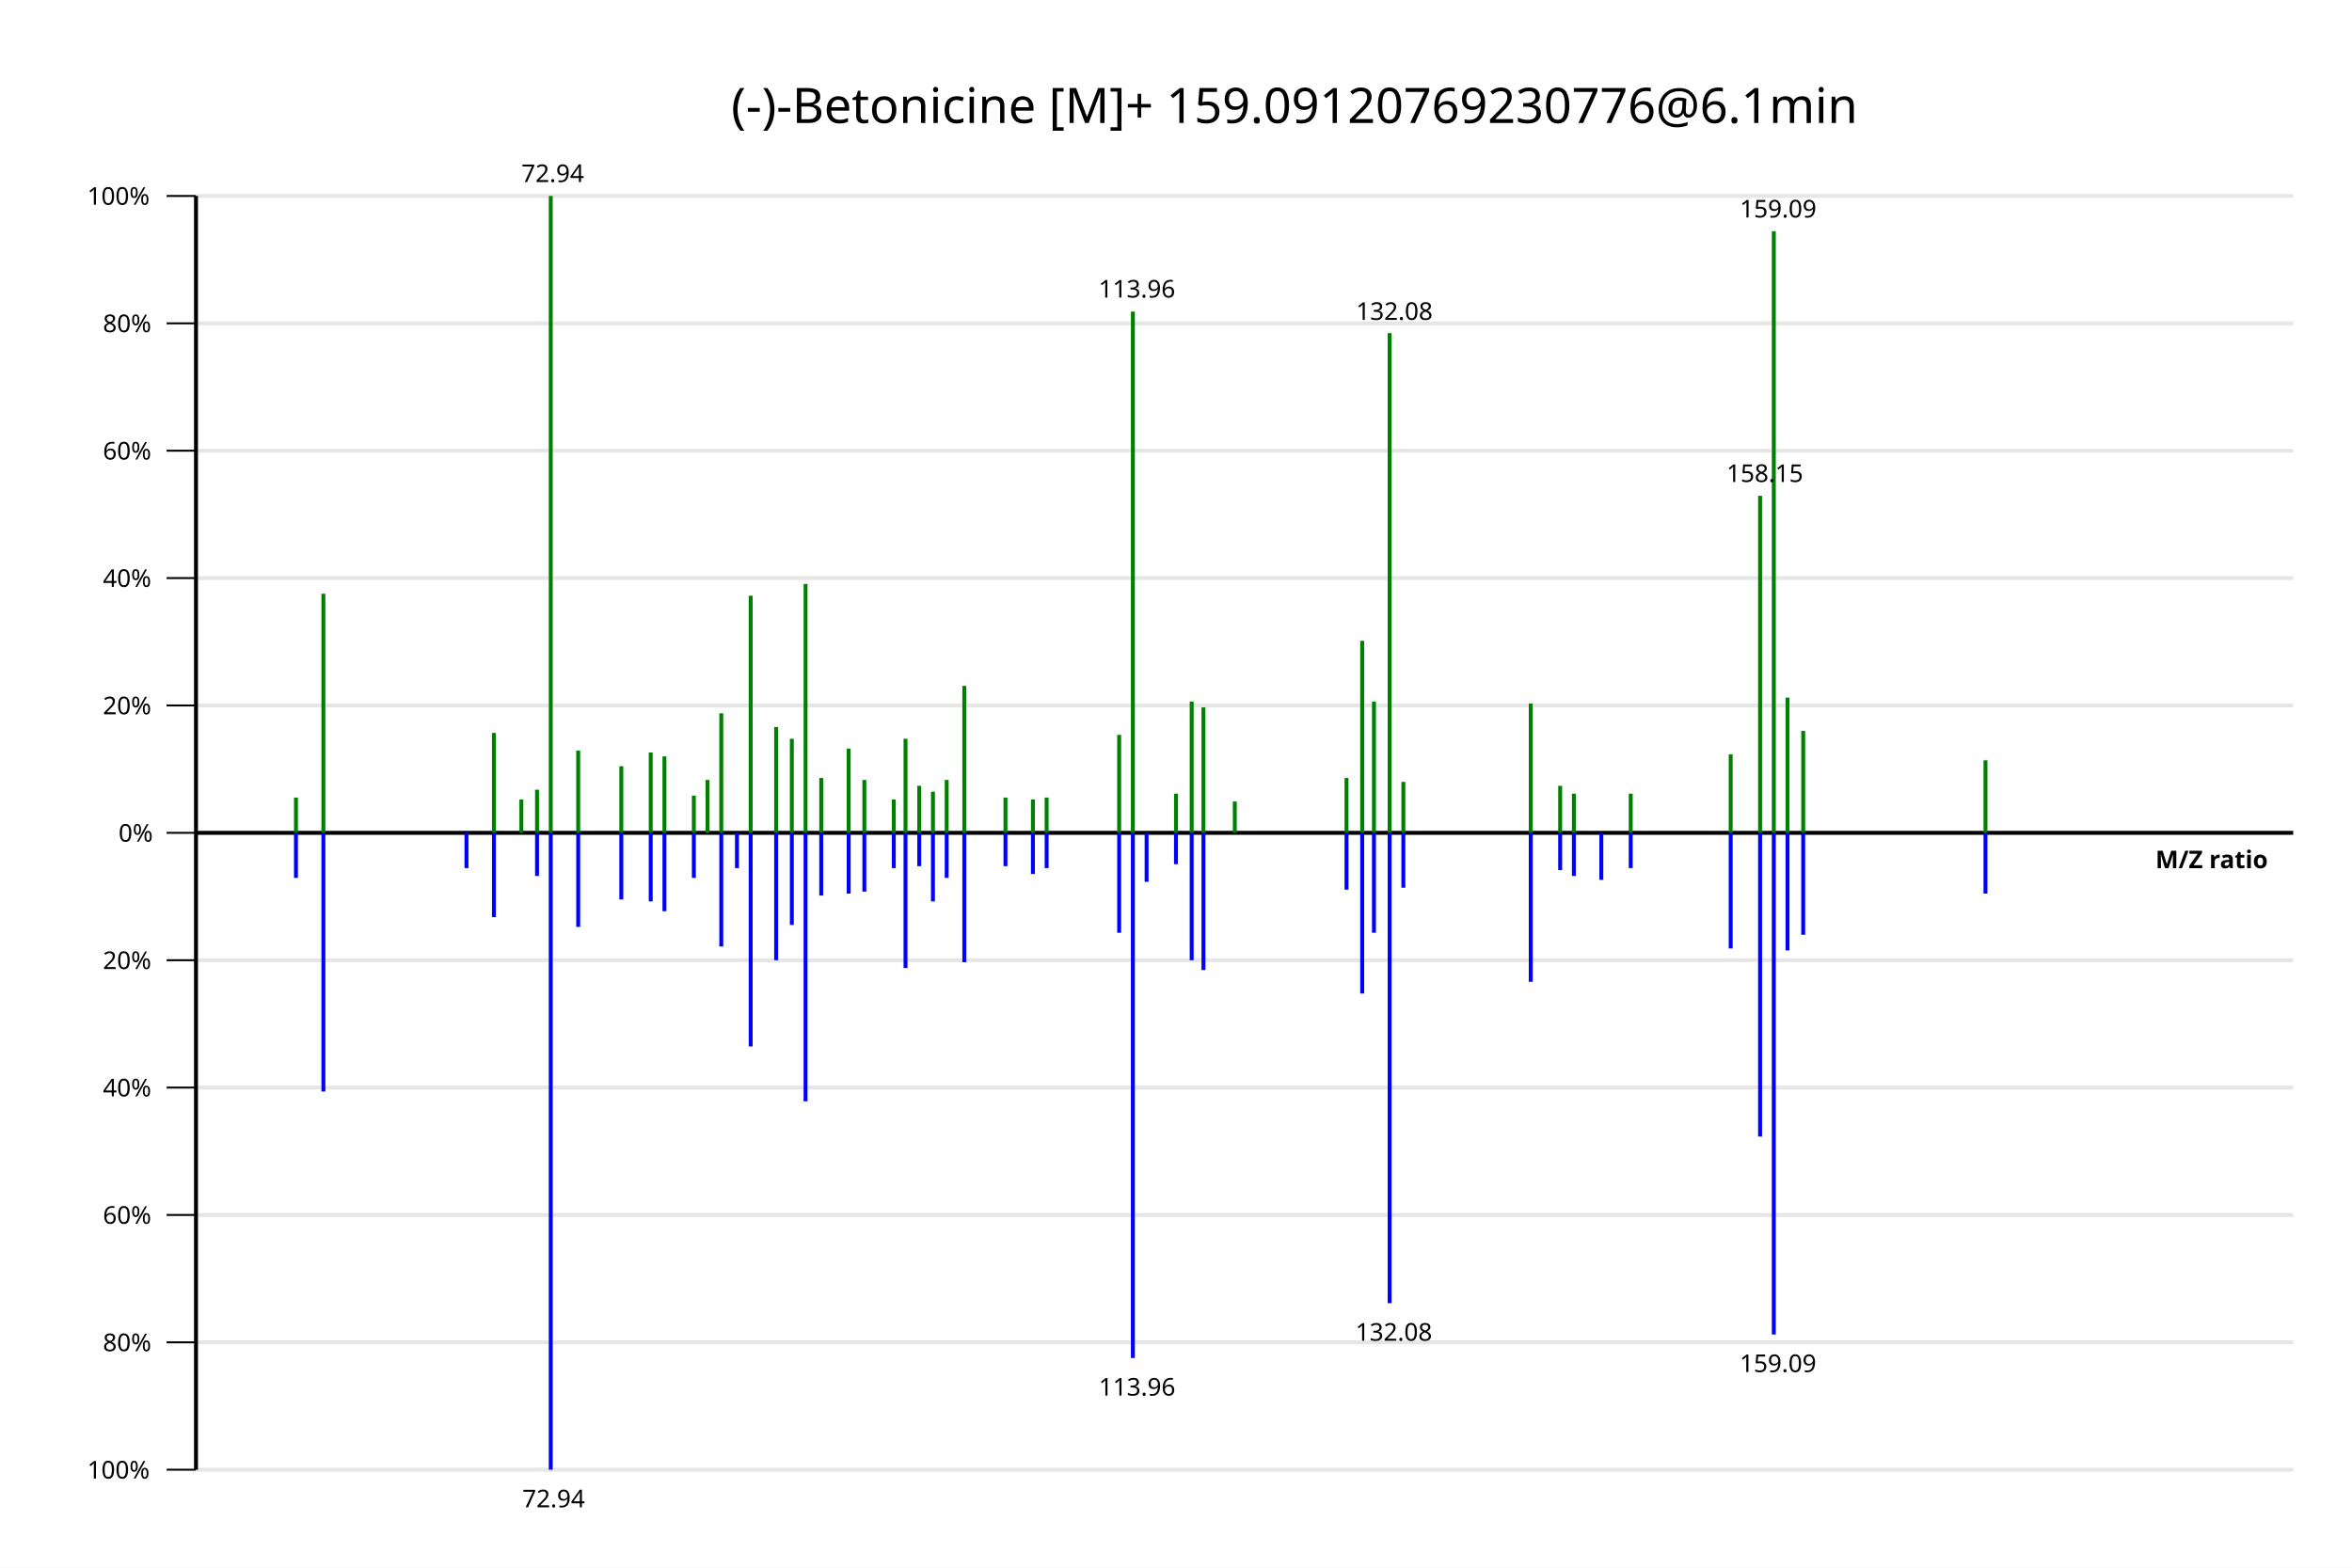
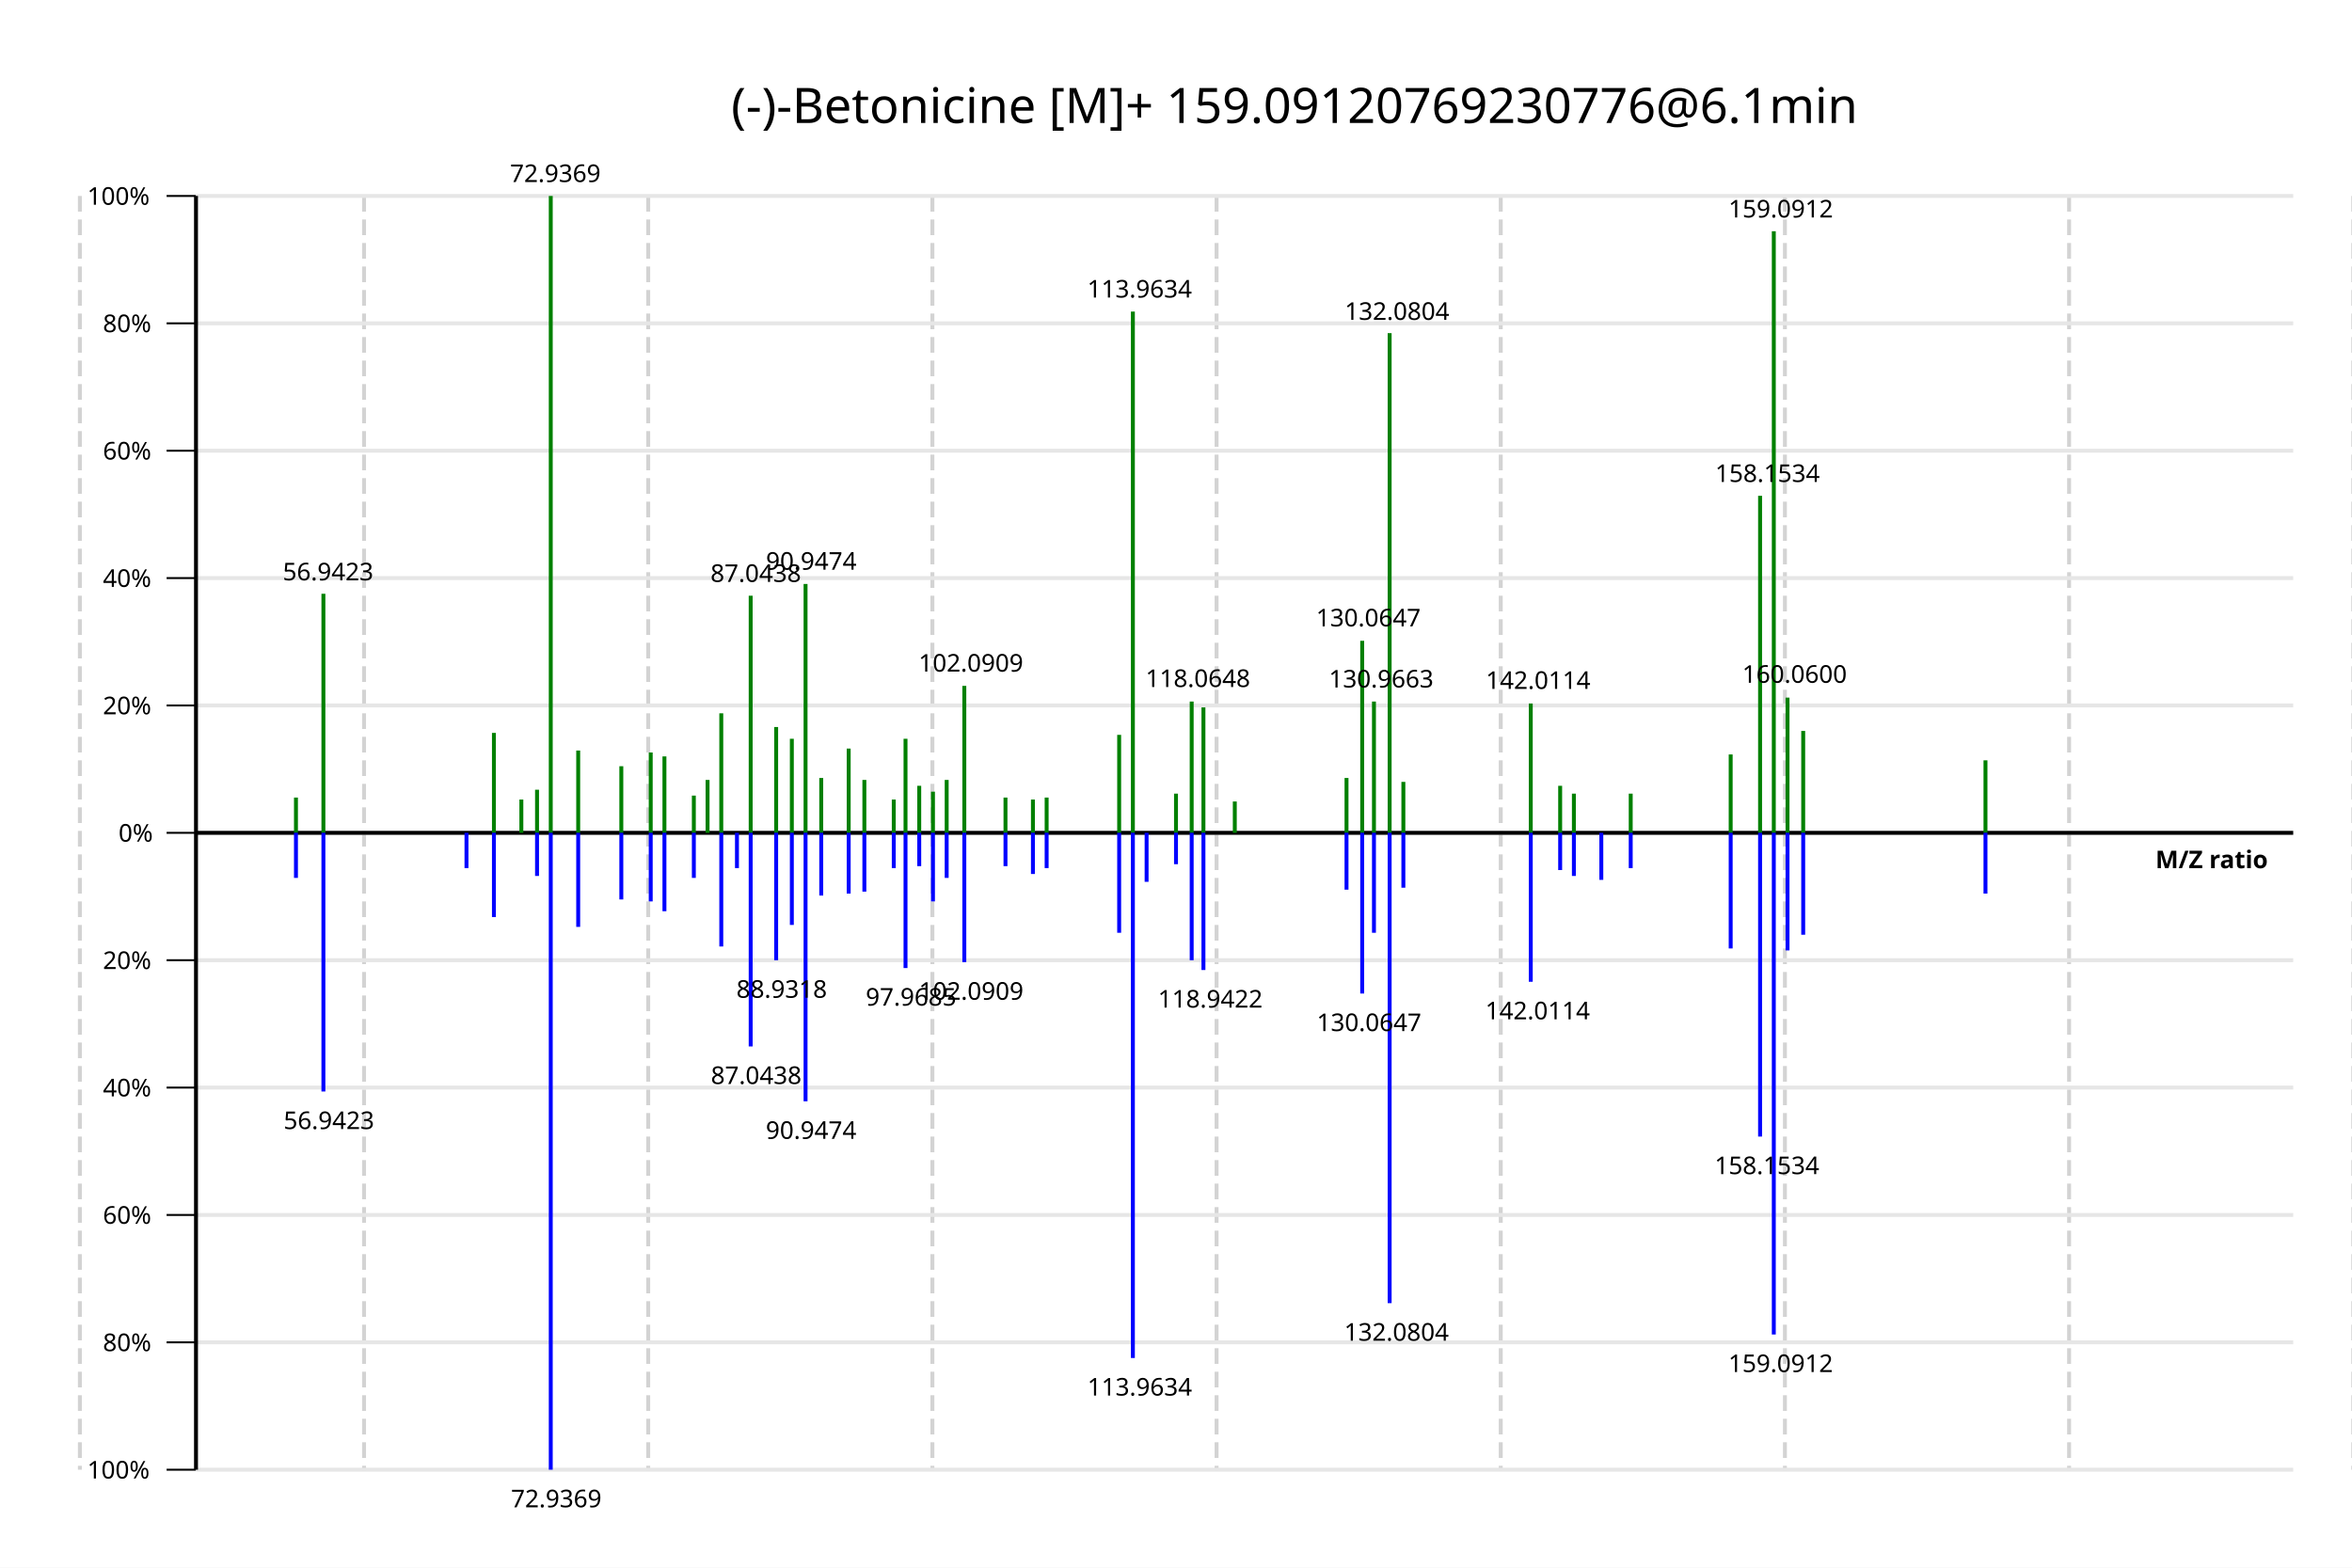
<svg xmlns="http://www.w3.org/2000/svg" preserveAspectRatio="xMaxYMax" width="1200" height="800" viewBox="0 0 1200 800">
  <rect x="0" y="0" width="1200" height="800" style="fill: #FFFFFF" />
+   <line x1="40.756" x2="40.756" y1="100" y2="750" style="stroke: #D3D3D3; stroke-width: 2; stroke-dash: dash;" stroke-dasharray="8 4" />
+   <line x1="185.742" x2="185.742" y1="100" y2="750" style="stroke: #D3D3D3; stroke-width: 2; stroke-dash: dash;" stroke-dasharray="8 4" />
+   <line x1="330.728" x2="330.728" y1="100" y2="750" style="stroke: #D3D3D3; stroke-width: 2; stroke-dash: dash;" stroke-dasharray="8 4" />
+   <line x1="475.714" x2="475.714" y1="100" y2="750" style="stroke: #D3D3D3; stroke-width: 2; stroke-dash: dash;" stroke-dasharray="8 4" />
+   <line x1="620.7" x2="620.7" y1="100" y2="750" style="stroke: #D3D3D3; stroke-width: 2; stroke-dash: dash;" stroke-dasharray="8 4" />
+   <line x1="765.686" x2="765.686" y1="100" y2="750" style="stroke: #D3D3D3; stroke-width: 2; stroke-dash: dash;" stroke-dasharray="8 4" />
+   <line x1="910.672" x2="910.672" y1="100" y2="750" style="stroke: #D3D3D3; stroke-width: 2; stroke-dash: dash;" stroke-dasharray="8 4" />
+   <line x1="1055.658" x2="1055.658" y1="100" y2="750" style="stroke: #D3D3D3; stroke-width: 2; stroke-dash: dash;" stroke-dasharray="8 4" />
+   <line x1="1200.644" x2="1200.644" y1="100" y2="750" style="stroke: #D3D3D3; stroke-width: 2; stroke-dash: dash;" stroke-dasharray="8 4" />
  <line x1="100" x2="85" y1="425" y2="425" style="stroke: #000000; stroke-width: 1; stroke-dash: solid;" />
  <line x1="100" x2="1170" y1="425" y2="425" style="stroke: #E6E6E6; stroke-width: 2; stroke-dash: solid;" />
  <text x="60.488" y="429.495" style="font-style: normal;font-size: 12.5px;font-family: Microsoft YaHei;color: black;fill: #000000;">0%</text>
  <line x1="100" x2="85" y1="360" y2="360" style="stroke: #000000; stroke-width: 1; stroke-dash: solid;" />
  <line x1="100" x2="1170" y1="360" y2="360" style="stroke: #E6E6E6; stroke-width: 2; stroke-dash: solid;" />
  <text x="52.502" y="364.495" style="font-style: normal;font-size: 12.5px;font-family: Microsoft YaHei;color: black;fill: #000000;">20%</text>
  <line x1="100" x2="85" y1="490" y2="490" style="stroke: #000000; stroke-width: 1; stroke-dash: solid;" />
  <line x1="100" x2="1170" y1="490" y2="490" style="stroke: #E6E6E6; stroke-width: 2; stroke-dash: solid;" />
  <text x="52.502" y="494.495" style="font-style: normal;font-size: 12.5px;font-family: Microsoft YaHei;color: black;fill: #000000;">20%</text>
  <line x1="100" x2="85" y1="295" y2="295" style="stroke: #000000; stroke-width: 1; stroke-dash: solid;" />
  <line x1="100" x2="1170" y1="295" y2="295" style="stroke: #E6E6E6; stroke-width: 2; stroke-dash: solid;" />
  <text x="52.502" y="299.495" style="font-style: normal;font-size: 12.5px;font-family: Microsoft YaHei;color: black;fill: #000000;">40%</text>
  <line x1="100" x2="85" y1="555" y2="555" style="stroke: #000000; stroke-width: 1; stroke-dash: solid;" />
  <line x1="100" x2="1170" y1="555" y2="555" style="stroke: #E6E6E6; stroke-width: 2; stroke-dash: solid;" />
  <text x="52.502" y="559.495" style="font-style: normal;font-size: 12.5px;font-family: Microsoft YaHei;color: black;fill: #000000;">40%</text>
  <line x1="100" x2="85" y1="230" y2="230" style="stroke: #000000; stroke-width: 1; stroke-dash: solid;" />
  <line x1="100" x2="1170" y1="230" y2="230" style="stroke: #E6E6E6; stroke-width: 2; stroke-dash: solid;" />
  <text x="52.502" y="234.495" style="font-style: normal;font-size: 12.5px;font-family: Microsoft YaHei;color: black;fill: #000000;">60%</text>
  <line x1="100" x2="85" y1="620" y2="620" style="stroke: #000000; stroke-width: 1; stroke-dash: solid;" />
  <line x1="100" x2="1170" y1="620" y2="620" style="stroke: #E6E6E6; stroke-width: 2; stroke-dash: solid;" />
  <text x="52.502" y="624.495" style="font-style: normal;font-size: 12.5px;font-family: Microsoft YaHei;color: black;fill: #000000;">60%</text>
  <line x1="100" x2="85" y1="165" y2="165" style="stroke: #000000; stroke-width: 1; stroke-dash: solid;" />
  <line x1="100" x2="1170" y1="165" y2="165" style="stroke: #E6E6E6; stroke-width: 2; stroke-dash: solid;" />
  <text x="52.502" y="169.495" style="font-style: normal;font-size: 12.5px;font-family: Microsoft YaHei;color: black;fill: #000000;">80%</text>
  <line x1="100" x2="85" y1="685" y2="685" style="stroke: #000000; stroke-width: 1; stroke-dash: solid;" />
  <line x1="100" x2="1170" y1="685" y2="685" style="stroke: #E6E6E6; stroke-width: 2; stroke-dash: solid;" />
  <text x="52.502" y="689.495" style="font-style: normal;font-size: 12.5px;font-family: Microsoft YaHei;color: black;fill: #000000;">80%</text>
  <line x1="100" x2="85" y1="100" y2="100" style="stroke: #000000; stroke-width: 1; stroke-dash: solid;" />
  <line x1="100" x2="1170" y1="100" y2="100" style="stroke: #E6E6E6; stroke-width: 2; stroke-dash: solid;" />
  <text x="44.516" y="104.495" style="font-style: normal;font-size: 12.5px;font-family: Microsoft YaHei;color: black;fill: #000000;">100%</text>
  <line x1="100" x2="85" y1="750" y2="750" style="stroke: #000000; stroke-width: 1; stroke-dash: solid;" />
  <line x1="100" x2="1170" y1="750" y2="750" style="stroke: #E6E6E6; stroke-width: 2; stroke-dash: solid;" />
  <text x="44.516" y="754.495" style="font-style: normal;font-size: 12.5px;font-family: Microsoft YaHei;color: black;fill: #000000;">100%</text>
  <line x1="100" x2="100" y1="100" y2="750" style="stroke: #000000; stroke-width: 2; stroke-dash: solid;" />
  <text x="50.004" y="502.399" style="font-style: strong;font-weight:bold;font-size: 12.5px;font-family: Microsoft YaHei;color: black;fill: #000000;transform-origin: 50.004px 502.399px;" transform="rotate(-90)">Relative Intensity(%)</text>
  <line x1="100" x2="1170" y1="425" y2="425" style="stroke: #000000; stroke-width: 2; stroke-dash: solid;" />
  <text x="1099.708" y="443.054" style="font-style: strong;font-weight:bold;font-size: 12.5px;font-family: Microsoft YaHei;color: black;fill: #000000;">M/Z ratio</text>
  <rect x="150" y="407" width="2" height="18" style="fill: #008000" />
  <rect x="164" y="303" width="2" height="122" style="fill: #008000" />
  <rect x="251" y="374" width="2" height="51" style="fill: #008000" />
  <rect x="265" y="408" width="2" height="17" style="fill: #008000" />
  <rect x="273" y="403" width="2" height="22" style="fill: #008000" />
  <rect x="280" y="100" width="2" height="325" style="fill: #008000" />
  <rect x="294" y="383" width="2" height="42" style="fill: #008000" />
  <rect x="316" y="391" width="2" height="34" style="fill: #008000" />
  <rect x="331" y="384" width="2" height="41" style="fill: #008000" />
  <rect x="338" y="386" width="2" height="39" style="fill: #008000" />
  <rect x="353" y="406" width="2" height="19" style="fill: #008000" />
  <rect x="360" y="398" width="2" height="27" style="fill: #008000" />
  <rect x="367" y="364" width="2" height="61" style="fill: #008000" />
  <rect x="382" y="304" width="2" height="121" style="fill: #008000" />
  <rect x="395" y="371" width="2" height="54" style="fill: #008000" />
  <rect x="403" y="377" width="2" height="48" style="fill: #008000" />
  <rect x="410" y="298" width="2" height="127" style="fill: #008000" />
  <rect x="418" y="397" width="2" height="28" style="fill: #008000" />
  <rect x="432" y="382" width="2" height="43" style="fill: #008000" />
  <rect x="440" y="398" width="2" height="27" style="fill: #008000" />
  <rect x="455" y="408" width="2" height="17" style="fill: #008000" />
  <rect x="461" y="377" width="2" height="48" style="fill: #008000" />
  <rect x="468" y="401" width="2" height="24" style="fill: #008000" />
  <rect x="475" y="404" width="2" height="21" style="fill: #008000" />
  <rect x="482" y="398" width="2" height="27" style="fill: #008000" />
  <rect x="491" y="350" width="2" height="75" style="fill: #008000" />
  <rect x="512" y="407" width="2" height="18" style="fill: #008000" />
  <rect x="526" y="408" width="2" height="17" style="fill: #008000" />
  <rect x="533" y="407" width="2" height="18" style="fill: #008000" />
  <rect x="570" y="375" width="2" height="50" style="fill: #008000" />
  <rect x="577" y="159" width="2" height="266" style="fill: #008000" />
  <rect x="599" y="405" width="2" height="20" style="fill: #008000" />
  <rect x="607" y="358" width="2" height="67" style="fill: #008000" />
  <rect x="613" y="361" width="2" height="64" style="fill: #008000" />
  <rect x="629" y="409" width="2" height="16" style="fill: #008000" />
  <rect x="686" y="397" width="2" height="28" style="fill: #008000" />
  <rect x="694" y="327" width="2" height="98" style="fill: #008000" />
  <rect x="700" y="358" width="2" height="67" style="fill: #008000" />
  <rect x="708" y="170" width="2" height="255" style="fill: #008000" />
  <rect x="715" y="399" width="2" height="26" style="fill: #008000" />
  <rect x="780" y="359" width="2" height="66" style="fill: #008000" />
  <rect x="795" y="401" width="2" height="24" style="fill: #008000" />
  <rect x="802" y="405" width="2" height="20" style="fill: #008000" />
  <rect x="831" y="405" width="2" height="20" style="fill: #008000" />
  <rect x="882" y="385" width="2" height="40" style="fill: #008000" />
  <rect x="897" y="253" width="2" height="172" style="fill: #008000" />
  <rect x="904" y="118" width="2" height="307" style="fill: #008000" />
  <rect x="911" y="356" width="2" height="69" style="fill: #008000" />
  <rect x="919" y="373" width="2" height="52" style="fill: #008000" />
  <rect x="1012" y="388" width="2" height="37" style="fill: #008000" />
  <rect x="150" y="425" width="2" height="23" style="fill: #0000FF" />
  <rect x="164" y="425" width="2" height="132" style="fill: #0000FF" />
  <rect x="237" y="425" width="2" height="18" style="fill: #0000FF" />
  <rect x="251" y="425" width="2" height="43" style="fill: #0000FF" />
  <rect x="273" y="425" width="2" height="22" style="fill: #0000FF" />
  <rect x="280" y="425" width="2" height="325" style="fill: #0000FF" />
  <rect x="294" y="425" width="2" height="48" style="fill: #0000FF" />
  <rect x="316" y="425" width="2" height="34" style="fill: #0000FF" />
  <rect x="331" y="425" width="2" height="35" style="fill: #0000FF" />
  <rect x="338" y="425" width="2" height="40" style="fill: #0000FF" />
  <rect x="353" y="425" width="2" height="23" style="fill: #0000FF" />
  <rect x="367" y="425" width="2" height="58" style="fill: #0000FF" />
  <rect x="375" y="425" width="2" height="18" style="fill: #0000FF" />
  <rect x="382" y="425" width="2" height="109" style="fill: #0000FF" />
  <rect x="395" y="425" width="2" height="65" style="fill: #0000FF" />
  <rect x="403" y="425" width="2" height="47" style="fill: #0000FF" />
  <rect x="410" y="425" width="2" height="137" style="fill: #0000FF" />
  <rect x="418" y="425" width="2" height="32" style="fill: #0000FF" />
  <rect x="432" y="425" width="2" height="31" style="fill: #0000FF" />
  <rect x="440" y="425" width="2" height="30" style="fill: #0000FF" />
  <rect x="455" y="425" width="2" height="18" style="fill: #0000FF" />
  <rect x="461" y="425" width="2" height="69" style="fill: #0000FF" />
  <rect x="468" y="425" width="2" height="17" style="fill: #0000FF" />
  <rect x="475" y="425" width="2" height="35" style="fill: #0000FF" />
  <rect x="482" y="425" width="2" height="23" style="fill: #0000FF" />
  <rect x="491" y="425" width="2" height="66" style="fill: #0000FF" />
  <rect x="512" y="425" width="2" height="17" style="fill: #0000FF" />
  <rect x="526" y="425" width="2" height="21" style="fill: #0000FF" />
  <rect x="533" y="425" width="2" height="18" style="fill: #0000FF" />
  <rect x="570" y="425" width="2" height="51" style="fill: #0000FF" />
  <rect x="577" y="425" width="2" height="268" style="fill: #0000FF" />
  <rect x="584" y="425" width="2" height="25" style="fill: #0000FF" />
  <rect x="599" y="425" width="2" height="16" style="fill: #0000FF" />
  <rect x="607" y="425" width="2" height="65" style="fill: #0000FF" />
  <rect x="613" y="425" width="2" height="70" style="fill: #0000FF" />
  <rect x="686" y="425" width="2" height="29" style="fill: #0000FF" />
  <rect x="694" y="425" width="2" height="82" style="fill: #0000FF" />
  <rect x="700" y="425" width="2" height="51" style="fill: #0000FF" />
  <rect x="708" y="425" width="2" height="240" style="fill: #0000FF" />
  <rect x="715" y="425" width="2" height="28" style="fill: #0000FF" />
  <rect x="780" y="425" width="2" height="76" style="fill: #0000FF" />
  <rect x="795" y="425" width="2" height="19" style="fill: #0000FF" />
  <rect x="802" y="425" width="2" height="22" style="fill: #0000FF" />
  <rect x="816" y="425" width="2" height="24" style="fill: #0000FF" />
  <rect x="831" y="425" width="2" height="18" style="fill: #0000FF" />
  <rect x="882" y="425" width="2" height="59" style="fill: #0000FF" />
  <rect x="897" y="425" width="2" height="155" style="fill: #0000FF" />
  <rect x="904" y="425" width="2" height="256" style="fill: #0000FF" />
  <rect x="911" y="425" width="2" height="60" style="fill: #0000FF" />
  <rect x="919" y="425" width="2" height="52" style="fill: #0000FF" />
  <rect x="1012" y="425" width="2" height="31" style="fill: #0000FF" />
-   <text x="266.022" y="92.886" style="font-style: normal;font-size: 12.5px;font-family: Segoe UI;color: black;fill: #000000;">72.94</text>
-   <text x="560.536" y="151.843" style="font-style: normal;font-size: 12.5px;font-family: Segoe UI;color: black;fill: #000000;">113.96</text>
-   <text x="691.872" y="163.228" style="font-style: normal;font-size: 12.5px;font-family: Segoe UI;color: black;fill: #000000;">132.08</text>
-   <text x="880.883" y="245.947" style="font-style: normal;font-size: 12.5px;font-family: Segoe UI;color: black;fill: #000000;">158.15</text>
-   <text x="887.681" y="110.983" style="font-style: normal;font-size: 12.5px;font-family: Segoe UI;color: black;fill: #000000;">159.09</text>
-   <text x="266.497" y="769.168" style="font-style: normal;font-size: 12.5px;font-family: Segoe UI;color: black;fill: #000000;">72.94</text>
-   <text x="560.598" y="712.168" style="font-style: normal;font-size: 12.5px;font-family: Segoe UI;color: black;fill: #000000;">113.96</text>
-   <text x="691.598" y="684.168" style="font-style: normal;font-size: 12.5px;font-family: Segoe UI;color: black;fill: #000000;">132.08</text>
-   <text x="887.598" y="700.168" style="font-style: normal;font-size: 12.5px;font-family: Segoe UI;color: black;fill: #000000;">159.09</text>
+   <text x="144.274" y="296.156" style="font-style: normal;font-size: 12.5px;font-family: Segoe UI;color: black;fill: #000000;">56.9423</text>
+   <text x="260.224" y="92.886" style="font-style: normal;font-size: 12.5px;font-family: Segoe UI;color: black;fill: #000000;">72.9369</text>
+   <text x="362.489" y="296.954" style="font-style: normal;font-size: 12.5px;font-family: Segoe UI;color: black;fill: #000000;">87.0438</text>
+   <text x="390.787" y="290.724" style="font-style: normal;font-size: 12.5px;font-family: Segoe UI;color: black;fill: #000000;">90.9474</text>
+   <text x="468.671" y="342.73" style="font-style: normal;font-size: 12.5px;font-family: Segoe UI;color: black;fill: #000000;">102.0909</text>
+   <text x="554.738" y="151.843" style="font-style: normal;font-size: 12.5px;font-family: Segoe UI;color: black;fill: #000000;">113.9634</text>
+   <text x="584.47" y="350.578" style="font-style: normal;font-size: 12.5px;font-family: Segoe UI;color: black;fill: #000000;">118.0648</text>
+   <text x="671.461" y="319.648" style="font-style: normal;font-size: 12.5px;font-family: Segoe UI;color: black;fill: #000000;">130.0647</text>
+   <text x="677.997" y="350.835" style="font-style: normal;font-size: 12.5px;font-family: Segoe UI;color: black;fill: #000000;">130.9663</text>
+   <text x="686.073" y="163.228" style="font-style: normal;font-size: 12.5px;font-family: Segoe UI;color: black;fill: #000000;">132.0804</text>
+   <text x="758.066" y="351.553" style="font-style: normal;font-size: 12.5px;font-family: Segoe UI;color: black;fill: #000000;">142.0114</text>
+   <text x="875.085" y="245.947" style="font-style: normal;font-size: 12.5px;font-family: Segoe UI;color: black;fill: #000000;">158.1534</text>
+   <text x="881.883" y="110.983" style="font-style: normal;font-size: 12.5px;font-family: Segoe UI;color: black;fill: #000000;">159.0912</text>
+   <text x="888.906" y="348.428" style="font-style: normal;font-size: 12.5px;font-family: Segoe UI;color: black;fill: #000000;">160.0600</text>
+   <text x="144.698" y="576.168" style="font-style: normal;font-size: 12.5px;font-family: Segoe UI;color: black;fill: #000000;">56.9423</text>
+   <text x="260.698" y="769.168" style="font-style: normal;font-size: 12.5px;font-family: Segoe UI;color: black;fill: #000000;">72.9369</text>
+   <text x="362.698" y="553.168" style="font-style: normal;font-size: 12.5px;font-family: Segoe UI;color: black;fill: #000000;">87.0438</text>
+   <text x="375.698" y="509.168" style="font-style: normal;font-size: 12.5px;font-family: Segoe UI;color: black;fill: #000000;">88.9318</text>
+   <text x="390.698" y="581.168" style="font-style: normal;font-size: 12.5px;font-family: Segoe UI;color: black;fill: #000000;">90.9474</text>
+   <text x="441.698" y="513.168" style="font-style: normal;font-size: 12.5px;font-family: Segoe UI;color: black;fill: #000000;">97.9685</text>
+   <text x="468.799" y="510.168" style="font-style: normal;font-size: 12.5px;font-family: Segoe UI;color: black;fill: #000000;">102.0909</text>
+   <text x="554.799" y="712.168" style="font-style: normal;font-size: 12.5px;font-family: Segoe UI;color: black;fill: #000000;">113.9634</text>
+   <text x="590.799" y="514.168" style="font-style: normal;font-size: 12.5px;font-family: Segoe UI;color: black;fill: #000000;">118.9422</text>
+   <text x="671.799" y="526.168" style="font-style: normal;font-size: 12.5px;font-family: Segoe UI;color: black;fill: #000000;">130.0647</text>
+   <text x="685.799" y="684.168" style="font-style: normal;font-size: 12.5px;font-family: Segoe UI;color: black;fill: #000000;">132.0804</text>
+   <text x="757.799" y="520.168" style="font-style: normal;font-size: 12.5px;font-family: Segoe UI;color: black;fill: #000000;">142.0114</text>
+   <text x="874.799" y="599.168" style="font-style: normal;font-size: 12.5px;font-family: Segoe UI;color: black;fill: #000000;">158.1534</text>
+   <text x="881.799" y="700.168" style="font-style: normal;font-size: 12.5px;font-family: Segoe UI;color: black;fill: #000000;">159.0912</text>
  <text x="373.075" y="62.756" style="font-style: normal;font-size: 25px;font-family: Microsoft YaHei;color: black;fill: #000000;">(-)-Betonicine [M]+ 159.09120769230776@6.1min</text>
</svg>
